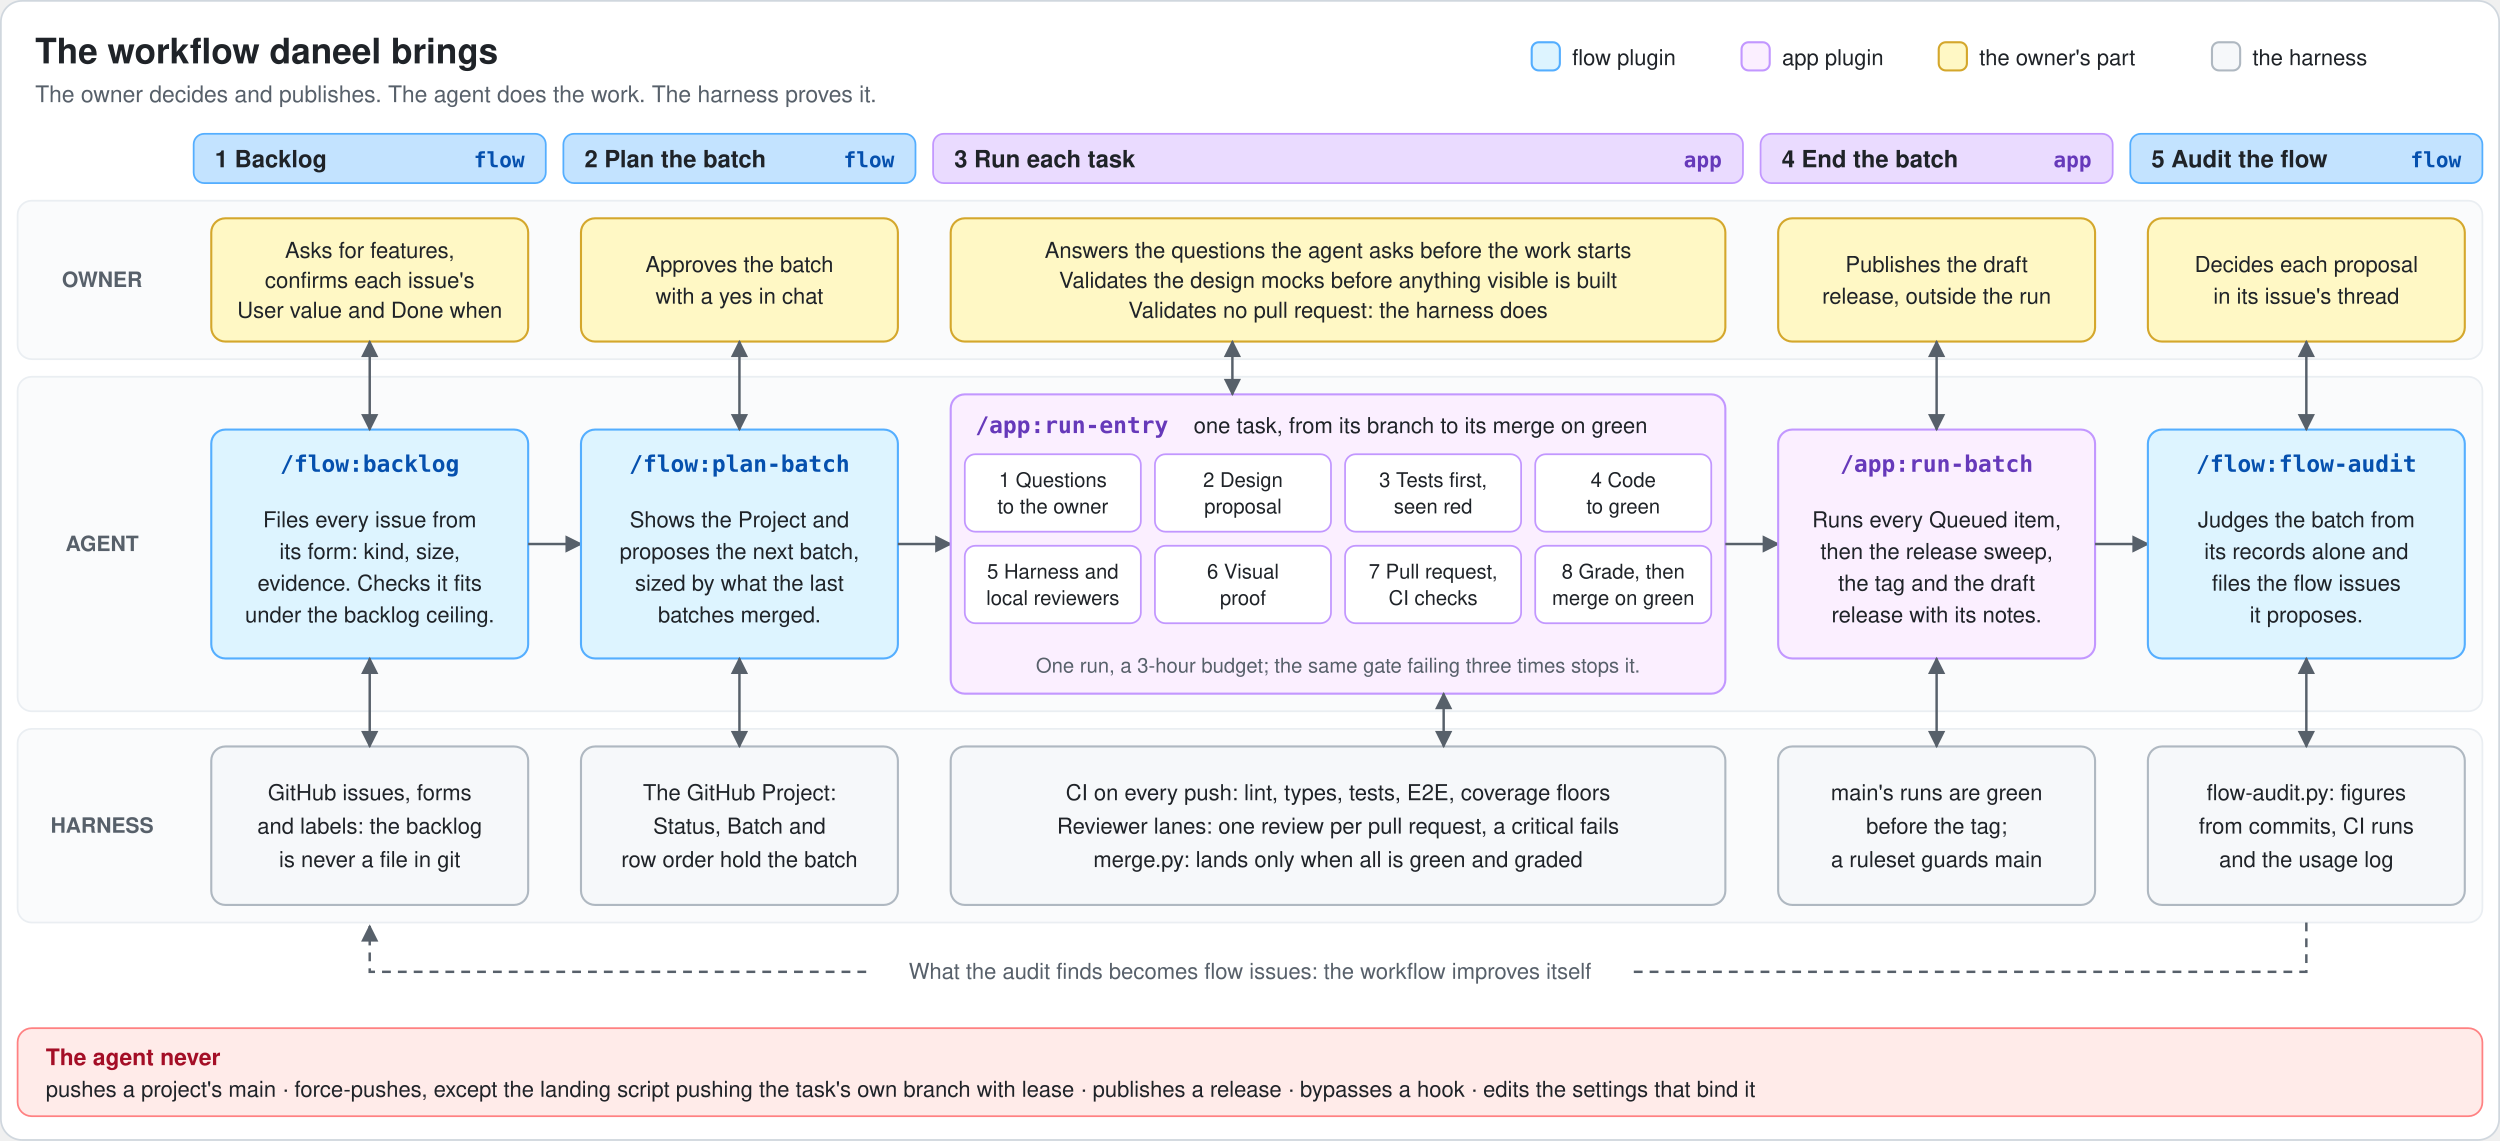
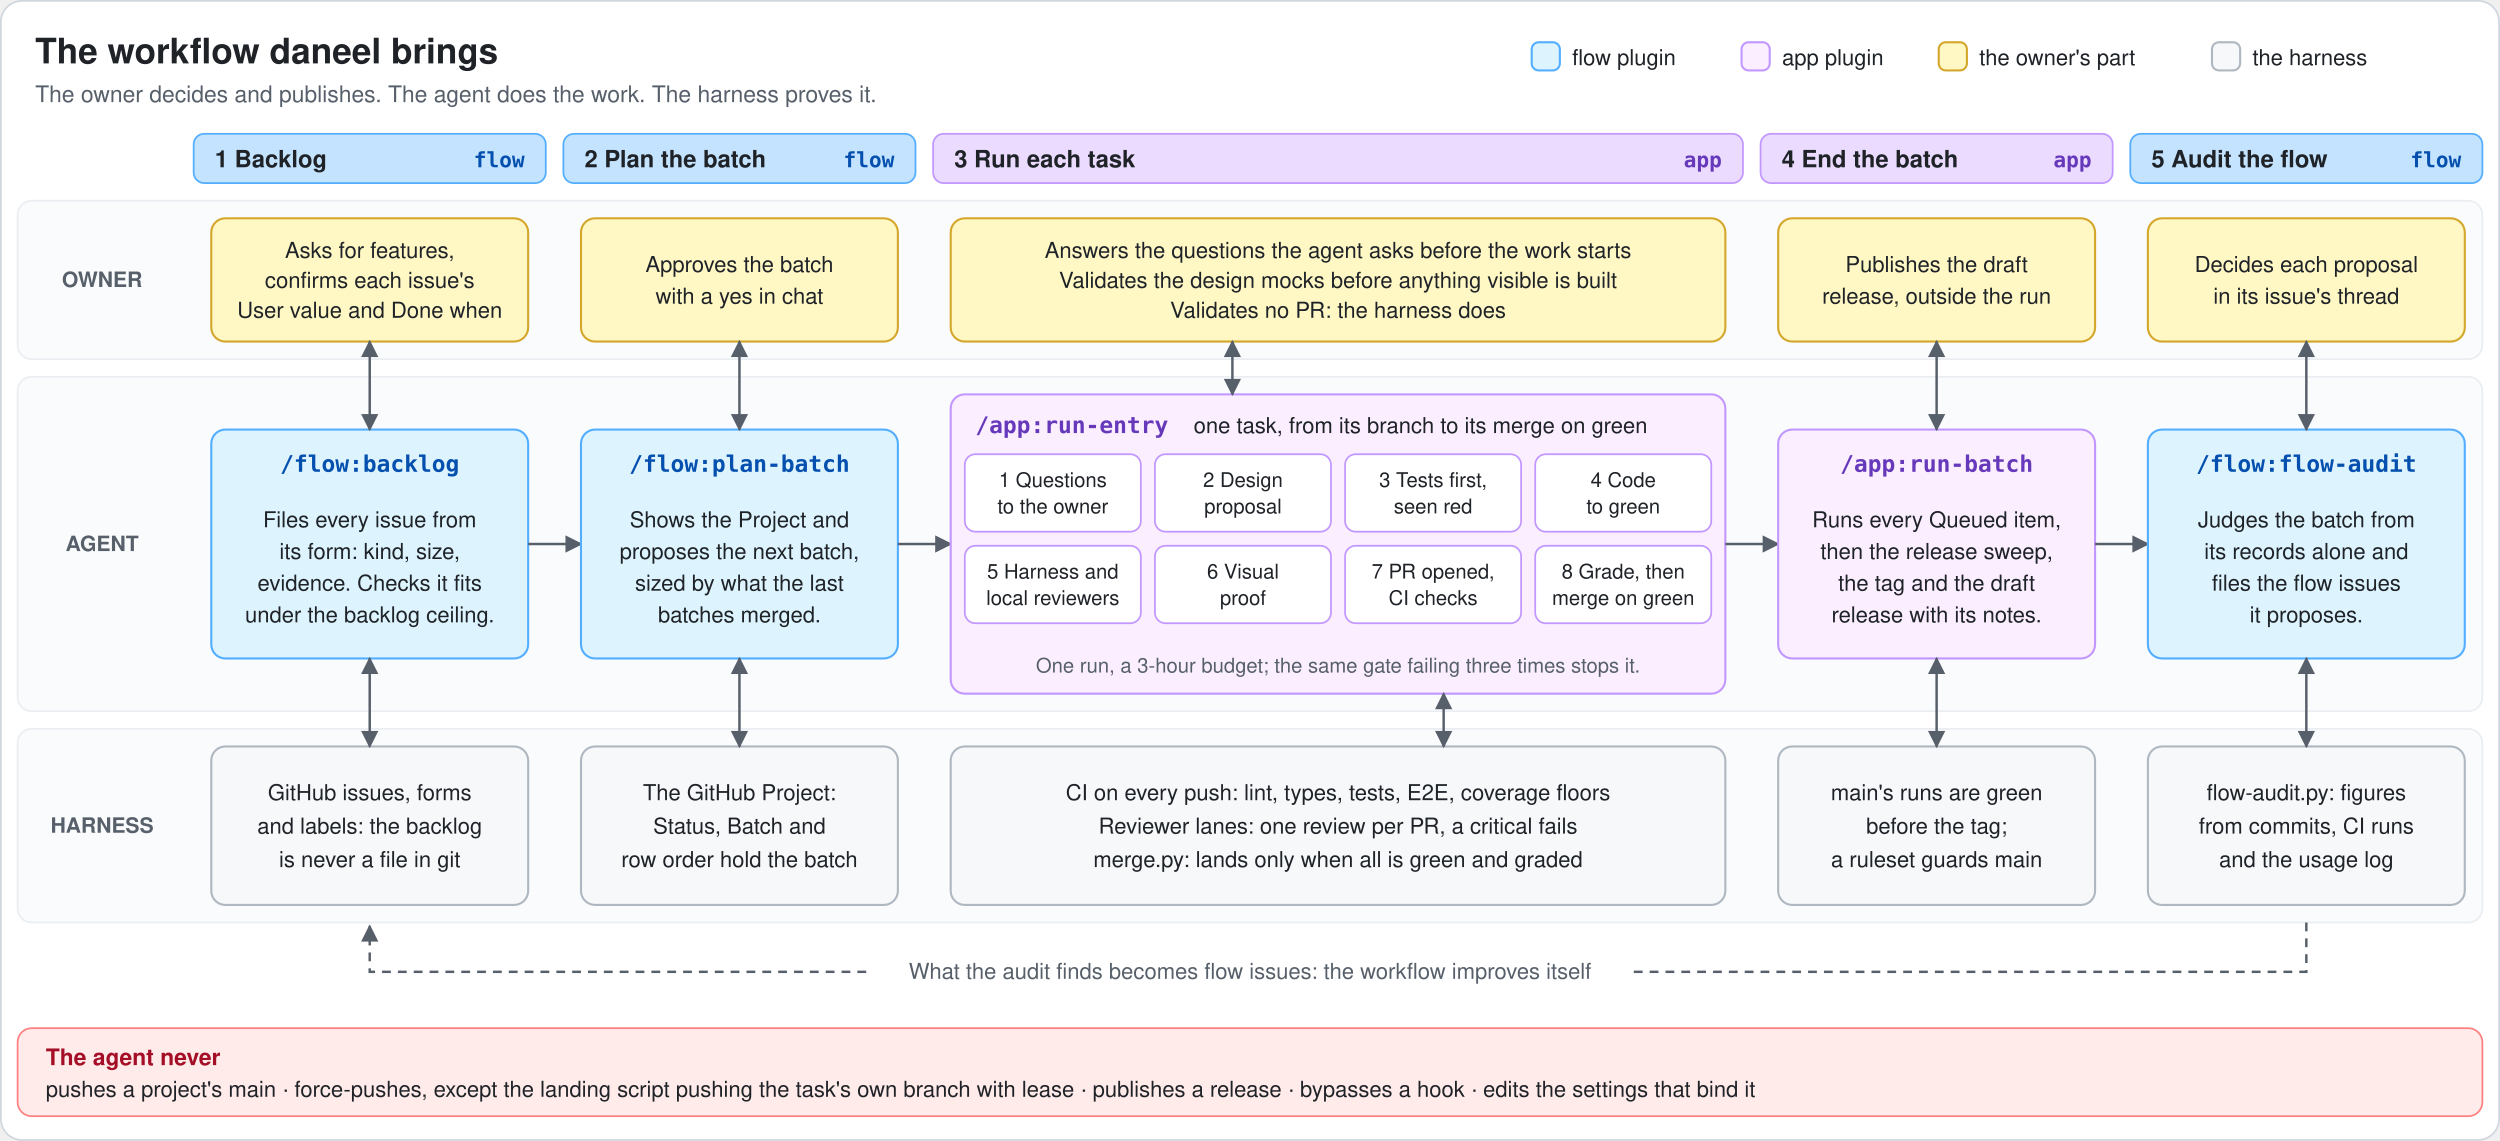
<svg xmlns="http://www.w3.org/2000/svg" viewBox="0 0 1420 648" width="1420" height="648" role="img" aria-labelledby="t d">
  <defs>
    <marker id="head" viewBox="0 0 10 10" refX="9" refY="5" markerWidth="7" markerHeight="7" orient="auto">
      <path d="M0 0 L10 5 L0 10 z" fill="#57606a" />
    </marker>
    <marker id="tail" viewBox="0 0 10 10" refX="1" refY="5" markerWidth="7" markerHeight="7" orient="auto">
      <path d="M10 0 L0 5 L10 10 z" fill="#57606a" />
    </marker>
  </defs>
  <rect x="0.5" y="0.5" width="1419" height="647" rx="12" fill="#ffffff" stroke="#d0d7de" />
  <text x="20" y="36" font-family="-apple-system, 'Segoe UI', Helvetica, Arial, sans-serif" font-size="20" font-weight="700" fill="#1f2328" text-anchor="start">The workflow daneel brings</text>
  <text x="20" y="58" font-family="-apple-system, 'Segoe UI', Helvetica, Arial, sans-serif" font-size="13" font-weight="400" fill="#57606a" text-anchor="start">The owner decides and publishes. The agent does the work. The harness proves it.</text>
  <rect x="870" y="24" width="16" height="16" rx="4" fill="#ddf4ff" stroke="#54aeff" stroke-width="1.2" />
  <text x="893" y="37" font-family="-apple-system, 'Segoe UI', Helvetica, Arial, sans-serif" font-size="12.5" font-weight="400" fill="#1f2328" text-anchor="start">flow plugin</text>
  <rect x="989.2" y="24" width="16" height="16" rx="4" fill="#fbefff" stroke="#c297ff" stroke-width="1.2" />
  <text x="1012.2" y="37" font-family="-apple-system, 'Segoe UI', Helvetica, Arial, sans-serif" font-size="12.5" font-weight="400" fill="#1f2328" text-anchor="start">app plugin</text>
  <rect x="1101.2" y="24" width="16" height="16" rx="4" fill="#fff8c5" stroke="#d4a72c" stroke-width="1.2" />
  <text x="1124.2" y="37" font-family="-apple-system, 'Segoe UI', Helvetica, Arial, sans-serif" font-size="12.5" font-weight="400" fill="#1f2328" text-anchor="start">the owner's part</text>
  <rect x="1256.4" y="24" width="16" height="16" rx="4" fill="#f6f8fa" stroke="#afb8c1" stroke-width="1.2" />
  <text x="1279.4" y="37" font-family="-apple-system, 'Segoe UI', Helvetica, Arial, sans-serif" font-size="12.5" font-weight="400" fill="#1f2328" text-anchor="start">the harness</text>
  <rect x="10" y="114" width="1400" height="90" rx="8" fill="#fafbfc" stroke="#eaeef2" />
  <text x="58" y="163.0" font-family="-apple-system, 'Segoe UI', Helvetica, Arial, sans-serif" font-size="12" font-weight="700" fill="#57606a" text-anchor="middle">OWNER</text>
  <rect x="10" y="214" width="1400" height="190" rx="8" fill="#fafbfc" stroke="#eaeef2" />
  <text x="58" y="313.0" font-family="-apple-system, 'Segoe UI', Helvetica, Arial, sans-serif" font-size="12" font-weight="700" fill="#57606a" text-anchor="middle">AGENT</text>
  <rect x="10" y="414" width="1400" height="110" rx="8" fill="#fafbfc" stroke="#eaeef2" />
  <text x="58" y="473.0" font-family="-apple-system, 'Segoe UI', Helvetica, Arial, sans-serif" font-size="12" font-weight="700" fill="#57606a" text-anchor="middle">HARNESS</text>
  <rect x="110" y="76" width="200" height="28" rx="6" fill="#54aeff" fill-opacity="0.35" stroke="#54aeff" />
  <text x="122" y="95" font-family="-apple-system, 'Segoe UI', Helvetica, Arial, sans-serif" font-size="13.5" font-weight="700" fill="#1f2328" text-anchor="start">1  Backlog</text>
  <text x="298" y="95" font-family="ui-monospace, SFMono-Regular, Menlo, Consolas, monospace" font-size="12" font-weight="700" fill="#0550ae" text-anchor="end">flow</text>
  <rect x="320" y="76" width="200" height="28" rx="6" fill="#54aeff" fill-opacity="0.35" stroke="#54aeff" />
  <text x="332" y="95" font-family="-apple-system, 'Segoe UI', Helvetica, Arial, sans-serif" font-size="13.5" font-weight="700" fill="#1f2328" text-anchor="start">2  Plan the batch</text>
  <text x="508" y="95" font-family="ui-monospace, SFMono-Regular, Menlo, Consolas, monospace" font-size="12" font-weight="700" fill="#0550ae" text-anchor="end">flow</text>
  <rect x="530" y="76" width="460" height="28" rx="6" fill="#c297ff" fill-opacity="0.35" stroke="#c297ff" />
  <text x="542" y="95" font-family="-apple-system, 'Segoe UI', Helvetica, Arial, sans-serif" font-size="13.5" font-weight="700" fill="#1f2328" text-anchor="start">3  Run each task</text>
  <text x="978" y="95" font-family="ui-monospace, SFMono-Regular, Menlo, Consolas, monospace" font-size="12" font-weight="700" fill="#6639ba" text-anchor="end">app</text>
  <rect x="1000" y="76" width="200" height="28" rx="6" fill="#c297ff" fill-opacity="0.35" stroke="#c297ff" />
  <text x="1012" y="95" font-family="-apple-system, 'Segoe UI', Helvetica, Arial, sans-serif" font-size="13.5" font-weight="700" fill="#1f2328" text-anchor="start">4  End the batch</text>
  <text x="1188" y="95" font-family="ui-monospace, SFMono-Regular, Menlo, Consolas, monospace" font-size="12" font-weight="700" fill="#6639ba" text-anchor="end">app</text>
  <rect x="1210" y="76" width="200" height="28" rx="6" fill="#54aeff" fill-opacity="0.35" stroke="#54aeff" />
  <text x="1222" y="95" font-family="-apple-system, 'Segoe UI', Helvetica, Arial, sans-serif" font-size="13.5" font-weight="700" fill="#1f2328" text-anchor="start">5  Audit the flow</text>
  <text x="1398" y="95" font-family="ui-monospace, SFMono-Regular, Menlo, Consolas, monospace" font-size="12" font-weight="700" fill="#0550ae" text-anchor="end">flow</text>
  <rect x="120" y="124" width="180" height="70" rx="8" fill="#fff8c5" stroke="#d4a72c" stroke-width="1.2" />
  <text x="210.0" y="146.5" font-family="-apple-system, 'Segoe UI', Helvetica, Arial, sans-serif" font-size="12.5" font-weight="400" fill="#1f2328" text-anchor="middle">Asks for features,</text>
  <text x="210.0" y="163.5" font-family="-apple-system, 'Segoe UI', Helvetica, Arial, sans-serif" font-size="12.5" font-weight="400" fill="#1f2328" text-anchor="middle">confirms each issue's</text>
  <text x="210.0" y="180.5" font-family="-apple-system, 'Segoe UI', Helvetica, Arial, sans-serif" font-size="12.5" font-weight="400" fill="#1f2328" text-anchor="middle">User value and Done when</text>
  <rect x="120" y="424" width="180" height="90" rx="8" fill="#f6f8fa" stroke="#afb8c1" stroke-width="1.2" />
  <text x="210.0" y="454.5" font-family="-apple-system, 'Segoe UI', Helvetica, Arial, sans-serif" font-size="12.5" font-weight="400" fill="#1f2328" text-anchor="middle">GitHub issues, forms</text>
  <text x="210.0" y="473.5" font-family="-apple-system, 'Segoe UI', Helvetica, Arial, sans-serif" font-size="12.5" font-weight="400" fill="#1f2328" text-anchor="middle">and labels: the backlog</text>
  <text x="210.0" y="492.5" font-family="-apple-system, 'Segoe UI', Helvetica, Arial, sans-serif" font-size="12.5" font-weight="400" fill="#1f2328" text-anchor="middle">is never a file in git</text>
  <rect x="120" y="244" width="180" height="130" rx="8" fill="#ddf4ff" stroke="#54aeff" stroke-width="1.2" />
  <text x="210.0" y="268" font-family="ui-monospace, SFMono-Regular, Menlo, Consolas, monospace" font-size="13" font-weight="700" fill="#0550ae" text-anchor="middle">/flow:backlog</text>
  <text x="210.0" y="299.5" font-family="-apple-system, 'Segoe UI', Helvetica, Arial, sans-serif" font-size="12.5" font-weight="400" fill="#1f2328" text-anchor="middle">Files every issue from</text>
  <text x="210.0" y="317.5" font-family="-apple-system, 'Segoe UI', Helvetica, Arial, sans-serif" font-size="12.5" font-weight="400" fill="#1f2328" text-anchor="middle">its form: kind, size,</text>
  <text x="210.0" y="335.5" font-family="-apple-system, 'Segoe UI', Helvetica, Arial, sans-serif" font-size="12.5" font-weight="400" fill="#1f2328" text-anchor="middle">evidence. Checks it fits</text>
  <text x="210.0" y="353.5" font-family="-apple-system, 'Segoe UI', Helvetica, Arial, sans-serif" font-size="12.5" font-weight="400" fill="#1f2328" text-anchor="middle">under the backlog ceiling.</text>
  <line x1="210.0" y1="194" x2="210.0" y2="244" stroke="#57606a" stroke-width="1.4" marker-end="url(#head)" marker-start="url(#tail)" />
  <line x1="210.0" y1="374" x2="210.0" y2="424" stroke="#57606a" stroke-width="1.4" marker-end="url(#head)" marker-start="url(#tail)" />
  <line x1="300" y1="309" x2="330" y2="309" stroke="#57606a" stroke-width="1.4" marker-end="url(#head)" />
  <rect x="330" y="124" width="180" height="70" rx="8" fill="#fff8c5" stroke="#d4a72c" stroke-width="1.2" />
  <text x="420.0" y="154.5" font-family="-apple-system, 'Segoe UI', Helvetica, Arial, sans-serif" font-size="12.5" font-weight="400" fill="#1f2328" text-anchor="middle">Approves the batch</text>
  <text x="420.0" y="172.5" font-family="-apple-system, 'Segoe UI', Helvetica, Arial, sans-serif" font-size="12.5" font-weight="400" fill="#1f2328" text-anchor="middle">with a yes in chat</text>
  <rect x="330" y="424" width="180" height="90" rx="8" fill="#f6f8fa" stroke="#afb8c1" stroke-width="1.2" />
  <text x="420.0" y="454.5" font-family="-apple-system, 'Segoe UI', Helvetica, Arial, sans-serif" font-size="12.5" font-weight="400" fill="#1f2328" text-anchor="middle">The GitHub Project:</text>
  <text x="420.0" y="473.5" font-family="-apple-system, 'Segoe UI', Helvetica, Arial, sans-serif" font-size="12.5" font-weight="400" fill="#1f2328" text-anchor="middle">Status, Batch and</text>
  <text x="420.0" y="492.5" font-family="-apple-system, 'Segoe UI', Helvetica, Arial, sans-serif" font-size="12.5" font-weight="400" fill="#1f2328" text-anchor="middle">row order hold the batch</text>
  <rect x="330" y="244" width="180" height="130" rx="8" fill="#ddf4ff" stroke="#54aeff" stroke-width="1.2" />
  <text x="420.0" y="268" font-family="ui-monospace, SFMono-Regular, Menlo, Consolas, monospace" font-size="13" font-weight="700" fill="#0550ae" text-anchor="middle">/flow:plan-batch</text>
  <text x="420.0" y="299.5" font-family="-apple-system, 'Segoe UI', Helvetica, Arial, sans-serif" font-size="12.5" font-weight="400" fill="#1f2328" text-anchor="middle">Shows the Project and</text>
  <text x="420.0" y="317.5" font-family="-apple-system, 'Segoe UI', Helvetica, Arial, sans-serif" font-size="12.5" font-weight="400" fill="#1f2328" text-anchor="middle">proposes the next batch,</text>
  <text x="420.0" y="335.5" font-family="-apple-system, 'Segoe UI', Helvetica, Arial, sans-serif" font-size="12.5" font-weight="400" fill="#1f2328" text-anchor="middle">sized by what the last</text>
  <text x="420.0" y="353.5" font-family="-apple-system, 'Segoe UI', Helvetica, Arial, sans-serif" font-size="12.5" font-weight="400" fill="#1f2328" text-anchor="middle">batches merged.</text>
  <line x1="420.0" y1="194" x2="420.0" y2="244" stroke="#57606a" stroke-width="1.4" marker-end="url(#head)" marker-start="url(#tail)" />
  <line x1="420.0" y1="374" x2="420.0" y2="424" stroke="#57606a" stroke-width="1.4" marker-end="url(#head)" marker-start="url(#tail)" />
  <line x1="510" y1="309" x2="540" y2="309" stroke="#57606a" stroke-width="1.4" marker-end="url(#head)" />
  <rect x="540" y="124" width="440" height="70" rx="8" fill="#fff8c5" stroke="#d4a72c" stroke-width="1.2" />
  <text x="760.0" y="146.5" font-family="-apple-system, 'Segoe UI', Helvetica, Arial, sans-serif" font-size="12.5" font-weight="400" fill="#1f2328" text-anchor="middle">Answers the questions the agent asks before the work starts</text>
  <text x="760.0" y="163.5" font-family="-apple-system, 'Segoe UI', Helvetica, Arial, sans-serif" font-size="12.5" font-weight="400" fill="#1f2328" text-anchor="middle">Validates the design mocks before anything visible is built</text>
-   <text x="760.0" y="180.5" font-family="-apple-system, 'Segoe UI', Helvetica, Arial, sans-serif" font-size="12.5" font-weight="400" fill="#1f2328" text-anchor="middle">Validates no pull request: the harness does</text>
+   <text x="760.0" y="180.5" font-family="-apple-system, 'Segoe UI', Helvetica, Arial, sans-serif" font-size="12.5" font-weight="400" fill="#1f2328" text-anchor="middle">Validates no PR: the harness does</text>
  <rect x="540" y="424" width="440" height="90" rx="8" fill="#f6f8fa" stroke="#afb8c1" stroke-width="1.2" />
  <text x="760.0" y="454.5" font-family="-apple-system, 'Segoe UI', Helvetica, Arial, sans-serif" font-size="12.5" font-weight="400" fill="#1f2328" text-anchor="middle">CI on every push: lint, types, tests, E2E, coverage floors</text>
-   <text x="760.0" y="473.5" font-family="-apple-system, 'Segoe UI', Helvetica, Arial, sans-serif" font-size="12.5" font-weight="400" fill="#1f2328" text-anchor="middle">Reviewer lanes: one review per pull request, a critical fails</text>
+   <text x="760.0" y="473.5" font-family="-apple-system, 'Segoe UI', Helvetica, Arial, sans-serif" font-size="12.5" font-weight="400" fill="#1f2328" text-anchor="middle">Reviewer lanes: one review per PR, a critical fails</text>
  <text x="760.0" y="492.5" font-family="-apple-system, 'Segoe UI', Helvetica, Arial, sans-serif" font-size="12.5" font-weight="400" fill="#1f2328" text-anchor="middle">merge.py: lands only when all is green and graded</text>
  <rect x="540" y="224" width="440" height="170" rx="8" fill="#fbefff" stroke="#c297ff" stroke-width="1.2" />
  <text x="554" y="246" font-family="ui-monospace, SFMono-Regular, Menlo, Consolas, monospace" font-size="13" font-weight="700" fill="#6639ba" text-anchor="start">/app:run-entry</text>
  <text x="678" y="246" font-family="-apple-system, 'Segoe UI', Helvetica, Arial, sans-serif" font-size="12.5" font-weight="400" fill="#1f2328" text-anchor="start">one task, from its branch to its merge on green</text>
  <rect x="548" y="258" width="100" height="44" rx="6" fill="#ffffff" stroke="#c297ff" />
  <text x="598.0" y="276.6" font-family="-apple-system, 'Segoe UI', Helvetica, Arial, sans-serif" font-size="11.5" font-weight="400" fill="#1f2328" text-anchor="middle">1  Questions</text>
  <text x="598.0" y="291.6" font-family="-apple-system, 'Segoe UI', Helvetica, Arial, sans-serif" font-size="11.5" font-weight="400" fill="#1f2328" text-anchor="middle">to the owner</text>
  <rect x="656" y="258" width="100" height="44" rx="6" fill="#ffffff" stroke="#c297ff" />
  <text x="706.0" y="276.6" font-family="-apple-system, 'Segoe UI', Helvetica, Arial, sans-serif" font-size="11.5" font-weight="400" fill="#1f2328" text-anchor="middle">2  Design</text>
  <text x="706.0" y="291.6" font-family="-apple-system, 'Segoe UI', Helvetica, Arial, sans-serif" font-size="11.5" font-weight="400" fill="#1f2328" text-anchor="middle">proposal</text>
  <rect x="764" y="258" width="100" height="44" rx="6" fill="#ffffff" stroke="#c297ff" />
  <text x="814.0" y="276.6" font-family="-apple-system, 'Segoe UI', Helvetica, Arial, sans-serif" font-size="11.5" font-weight="400" fill="#1f2328" text-anchor="middle">3  Tests first,</text>
  <text x="814.0" y="291.6" font-family="-apple-system, 'Segoe UI', Helvetica, Arial, sans-serif" font-size="11.5" font-weight="400" fill="#1f2328" text-anchor="middle">seen red</text>
  <rect x="872" y="258" width="100" height="44" rx="6" fill="#ffffff" stroke="#c297ff" />
  <text x="922.0" y="276.6" font-family="-apple-system, 'Segoe UI', Helvetica, Arial, sans-serif" font-size="11.5" font-weight="400" fill="#1f2328" text-anchor="middle">4  Code</text>
  <text x="922.0" y="291.6" font-family="-apple-system, 'Segoe UI', Helvetica, Arial, sans-serif" font-size="11.5" font-weight="400" fill="#1f2328" text-anchor="middle">to green</text>
  <rect x="548" y="310" width="100" height="44" rx="6" fill="#ffffff" stroke="#c297ff" />
  <text x="598.0" y="328.6" font-family="-apple-system, 'Segoe UI', Helvetica, Arial, sans-serif" font-size="11.5" font-weight="400" fill="#1f2328" text-anchor="middle">5  Harness and</text>
  <text x="598.0" y="343.6" font-family="-apple-system, 'Segoe UI', Helvetica, Arial, sans-serif" font-size="11.5" font-weight="400" fill="#1f2328" text-anchor="middle">local reviewers</text>
  <rect x="656" y="310" width="100" height="44" rx="6" fill="#ffffff" stroke="#c297ff" />
  <text x="706.0" y="328.6" font-family="-apple-system, 'Segoe UI', Helvetica, Arial, sans-serif" font-size="11.5" font-weight="400" fill="#1f2328" text-anchor="middle">6  Visual</text>
  <text x="706.0" y="343.6" font-family="-apple-system, 'Segoe UI', Helvetica, Arial, sans-serif" font-size="11.5" font-weight="400" fill="#1f2328" text-anchor="middle">proof</text>
  <rect x="764" y="310" width="100" height="44" rx="6" fill="#ffffff" stroke="#c297ff" />
-   <text x="814.0" y="328.6" font-family="-apple-system, 'Segoe UI', Helvetica, Arial, sans-serif" font-size="11.5" font-weight="400" fill="#1f2328" text-anchor="middle">7  Pull request,</text>
+   <text x="814.0" y="328.6" font-family="-apple-system, 'Segoe UI', Helvetica, Arial, sans-serif" font-size="11.5" font-weight="400" fill="#1f2328" text-anchor="middle">7  PR opened,</text>
  <text x="814.0" y="343.6" font-family="-apple-system, 'Segoe UI', Helvetica, Arial, sans-serif" font-size="11.5" font-weight="400" fill="#1f2328" text-anchor="middle">CI checks</text>
  <rect x="872" y="310" width="100" height="44" rx="6" fill="#ffffff" stroke="#c297ff" />
  <text x="922.0" y="328.6" font-family="-apple-system, 'Segoe UI', Helvetica, Arial, sans-serif" font-size="11.5" font-weight="400" fill="#1f2328" text-anchor="middle">8  Grade, then</text>
  <text x="922.0" y="343.6" font-family="-apple-system, 'Segoe UI', Helvetica, Arial, sans-serif" font-size="11.5" font-weight="400" fill="#1f2328" text-anchor="middle">merge on green</text>
  <text x="760.0" y="382" font-family="-apple-system, 'Segoe UI', Helvetica, Arial, sans-serif" font-size="11.5" font-weight="400" fill="#57606a" text-anchor="middle">One run, a 3-hour budget; the same gate failing three times stops it.</text>
  <line x1="700.0" y1="194" x2="700.0" y2="224" stroke="#57606a" stroke-width="1.4" marker-end="url(#head)" marker-start="url(#tail)" />
  <line x1="820.0" y1="394" x2="820.0" y2="424" stroke="#57606a" stroke-width="1.4" marker-end="url(#head)" marker-start="url(#tail)" />
  <line x1="980" y1="309" x2="1010" y2="309" stroke="#57606a" stroke-width="1.4" marker-end="url(#head)" />
  <rect x="1010" y="124" width="180" height="70" rx="8" fill="#fff8c5" stroke="#d4a72c" stroke-width="1.2" />
  <text x="1100.0" y="154.5" font-family="-apple-system, 'Segoe UI', Helvetica, Arial, sans-serif" font-size="12.5" font-weight="400" fill="#1f2328" text-anchor="middle">Publishes the draft</text>
  <text x="1100.0" y="172.5" font-family="-apple-system, 'Segoe UI', Helvetica, Arial, sans-serif" font-size="12.5" font-weight="400" fill="#1f2328" text-anchor="middle">release, outside the run</text>
  <rect x="1010" y="424" width="180" height="90" rx="8" fill="#f6f8fa" stroke="#afb8c1" stroke-width="1.2" />
  <text x="1100.0" y="454.5" font-family="-apple-system, 'Segoe UI', Helvetica, Arial, sans-serif" font-size="12.5" font-weight="400" fill="#1f2328" text-anchor="middle">main's runs are green</text>
  <text x="1100.0" y="473.5" font-family="-apple-system, 'Segoe UI', Helvetica, Arial, sans-serif" font-size="12.5" font-weight="400" fill="#1f2328" text-anchor="middle">before the tag;</text>
  <text x="1100.0" y="492.5" font-family="-apple-system, 'Segoe UI', Helvetica, Arial, sans-serif" font-size="12.5" font-weight="400" fill="#1f2328" text-anchor="middle">a ruleset guards main</text>
  <rect x="1010" y="244" width="180" height="130" rx="8" fill="#fbefff" stroke="#c297ff" stroke-width="1.2" />
  <text x="1100.0" y="268" font-family="ui-monospace, SFMono-Regular, Menlo, Consolas, monospace" font-size="13" font-weight="700" fill="#6639ba" text-anchor="middle">/app:run-batch</text>
  <text x="1100.0" y="299.5" font-family="-apple-system, 'Segoe UI', Helvetica, Arial, sans-serif" font-size="12.5" font-weight="400" fill="#1f2328" text-anchor="middle">Runs every Queued item,</text>
  <text x="1100.0" y="317.5" font-family="-apple-system, 'Segoe UI', Helvetica, Arial, sans-serif" font-size="12.5" font-weight="400" fill="#1f2328" text-anchor="middle">then the release sweep,</text>
  <text x="1100.0" y="335.5" font-family="-apple-system, 'Segoe UI', Helvetica, Arial, sans-serif" font-size="12.5" font-weight="400" fill="#1f2328" text-anchor="middle">the tag and the draft</text>
  <text x="1100.0" y="353.5" font-family="-apple-system, 'Segoe UI', Helvetica, Arial, sans-serif" font-size="12.5" font-weight="400" fill="#1f2328" text-anchor="middle">release with its notes.</text>
  <line x1="1100.0" y1="194" x2="1100.0" y2="244" stroke="#57606a" stroke-width="1.4" marker-end="url(#head)" marker-start="url(#tail)" />
  <line x1="1100.0" y1="374" x2="1100.0" y2="424" stroke="#57606a" stroke-width="1.4" marker-end="url(#head)" marker-start="url(#tail)" />
  <line x1="1190" y1="309" x2="1220" y2="309" stroke="#57606a" stroke-width="1.4" marker-end="url(#head)" />
  <rect x="1220" y="124" width="180" height="70" rx="8" fill="#fff8c5" stroke="#d4a72c" stroke-width="1.2" />
  <text x="1310.0" y="154.5" font-family="-apple-system, 'Segoe UI', Helvetica, Arial, sans-serif" font-size="12.5" font-weight="400" fill="#1f2328" text-anchor="middle">Decides each proposal</text>
  <text x="1310.0" y="172.5" font-family="-apple-system, 'Segoe UI', Helvetica, Arial, sans-serif" font-size="12.5" font-weight="400" fill="#1f2328" text-anchor="middle">in its issue's thread</text>
  <rect x="1220" y="424" width="180" height="90" rx="8" fill="#f6f8fa" stroke="#afb8c1" stroke-width="1.2" />
  <text x="1310.0" y="454.5" font-family="-apple-system, 'Segoe UI', Helvetica, Arial, sans-serif" font-size="12.5" font-weight="400" fill="#1f2328" text-anchor="middle">flow-audit.py: figures</text>
  <text x="1310.0" y="473.5" font-family="-apple-system, 'Segoe UI', Helvetica, Arial, sans-serif" font-size="12.5" font-weight="400" fill="#1f2328" text-anchor="middle">from commits, CI runs</text>
  <text x="1310.0" y="492.5" font-family="-apple-system, 'Segoe UI', Helvetica, Arial, sans-serif" font-size="12.5" font-weight="400" fill="#1f2328" text-anchor="middle">and the usage log</text>
  <rect x="1220" y="244" width="180" height="130" rx="8" fill="#ddf4ff" stroke="#54aeff" stroke-width="1.2" />
  <text x="1310.0" y="268" font-family="ui-monospace, SFMono-Regular, Menlo, Consolas, monospace" font-size="13" font-weight="700" fill="#0550ae" text-anchor="middle">/flow:flow-audit</text>
  <text x="1310.0" y="299.5" font-family="-apple-system, 'Segoe UI', Helvetica, Arial, sans-serif" font-size="12.5" font-weight="400" fill="#1f2328" text-anchor="middle">Judges the batch from</text>
  <text x="1310.0" y="317.5" font-family="-apple-system, 'Segoe UI', Helvetica, Arial, sans-serif" font-size="12.5" font-weight="400" fill="#1f2328" text-anchor="middle">its records alone and</text>
  <text x="1310.0" y="335.5" font-family="-apple-system, 'Segoe UI', Helvetica, Arial, sans-serif" font-size="12.5" font-weight="400" fill="#1f2328" text-anchor="middle">files the flow issues</text>
  <text x="1310.0" y="353.5" font-family="-apple-system, 'Segoe UI', Helvetica, Arial, sans-serif" font-size="12.5" font-weight="400" fill="#1f2328" text-anchor="middle">it proposes.</text>
  <line x1="1310.0" y1="194" x2="1310.0" y2="244" stroke="#57606a" stroke-width="1.4" marker-end="url(#head)" marker-start="url(#tail)" />
  <line x1="1310.0" y1="374" x2="1310.0" y2="424" stroke="#57606a" stroke-width="1.4" marker-end="url(#head)" marker-start="url(#tail)" />
  <path d="M1310.0 524 V552 H210.0 V526" fill="none" stroke="#57606a" stroke-width="1.4" stroke-dasharray="5 4" marker-end="url(#head)" />
  <rect x="495.0" y="541" width="430" height="22" rx="11" fill="#ffffff" />
  <text x="710.0" y="556" font-family="-apple-system, 'Segoe UI', Helvetica, Arial, sans-serif" font-size="12.5" font-weight="400" fill="#57606a" text-anchor="middle">What the audit finds becomes flow issues: the workflow improves itself</text>
  <rect x="10" y="584" width="1400" height="50" rx="8" fill="#ffebe9" stroke="#ff8182" />
  <text x="26" y="605" font-family="-apple-system, 'Segoe UI', Helvetica, Arial, sans-serif" font-size="13" font-weight="700" fill="#a40e26" text-anchor="start">The agent never</text>
  <text x="26" y="623" font-family="-apple-system, 'Segoe UI', Helvetica, Arial, sans-serif" font-size="12.5" font-weight="400" fill="#1f2328" text-anchor="start">pushes a project's main  ·  force-pushes, except the landing script pushing the task's own branch with lease  ·  publishes a release  ·  bypasses a hook  ·  edits the settings that bind it</text>
</svg>
